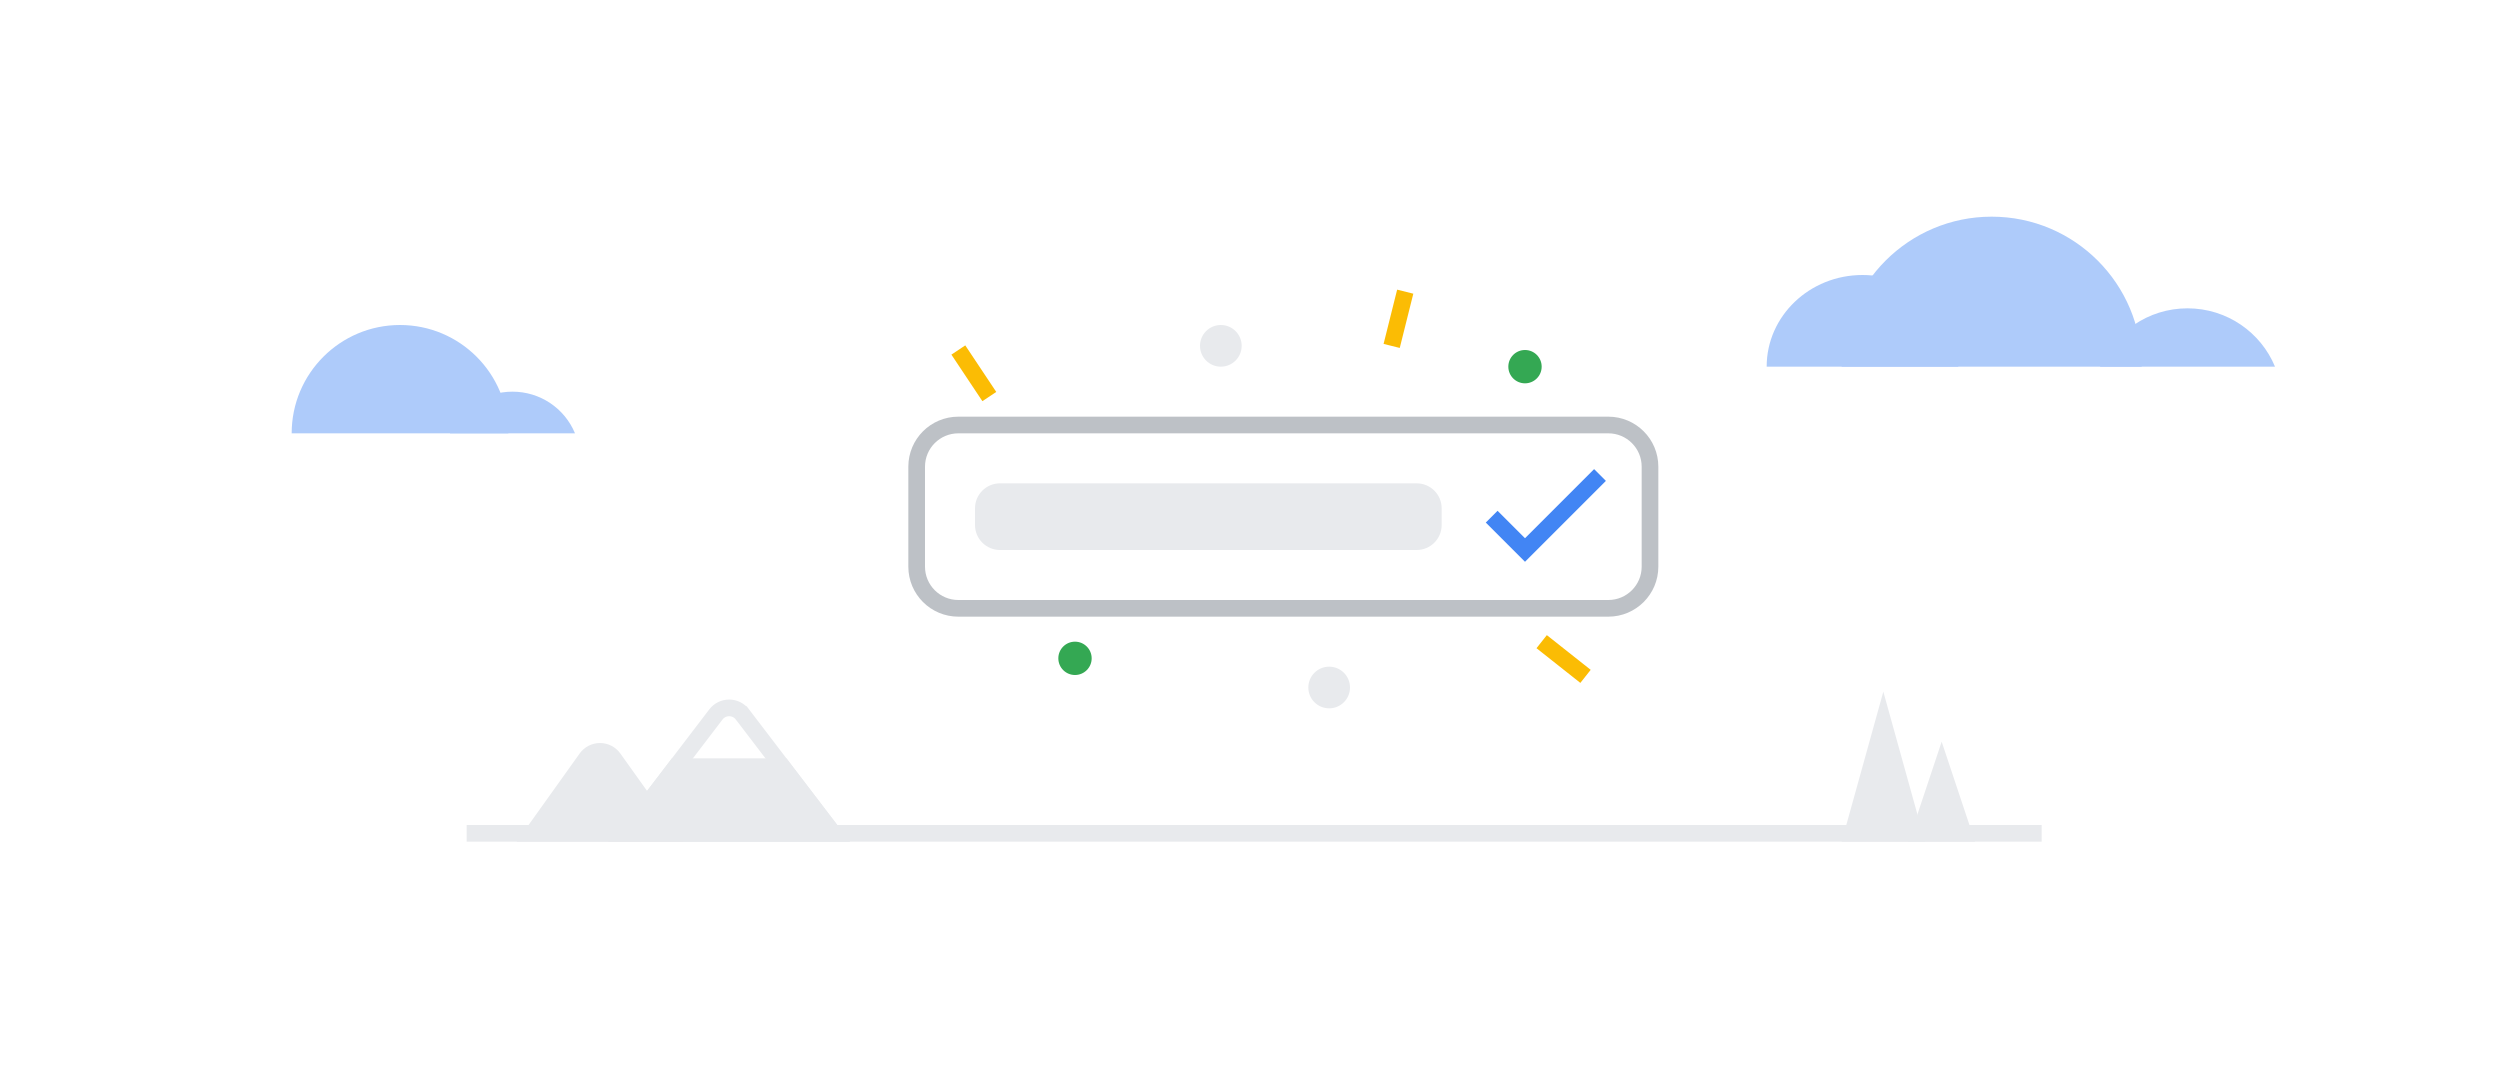
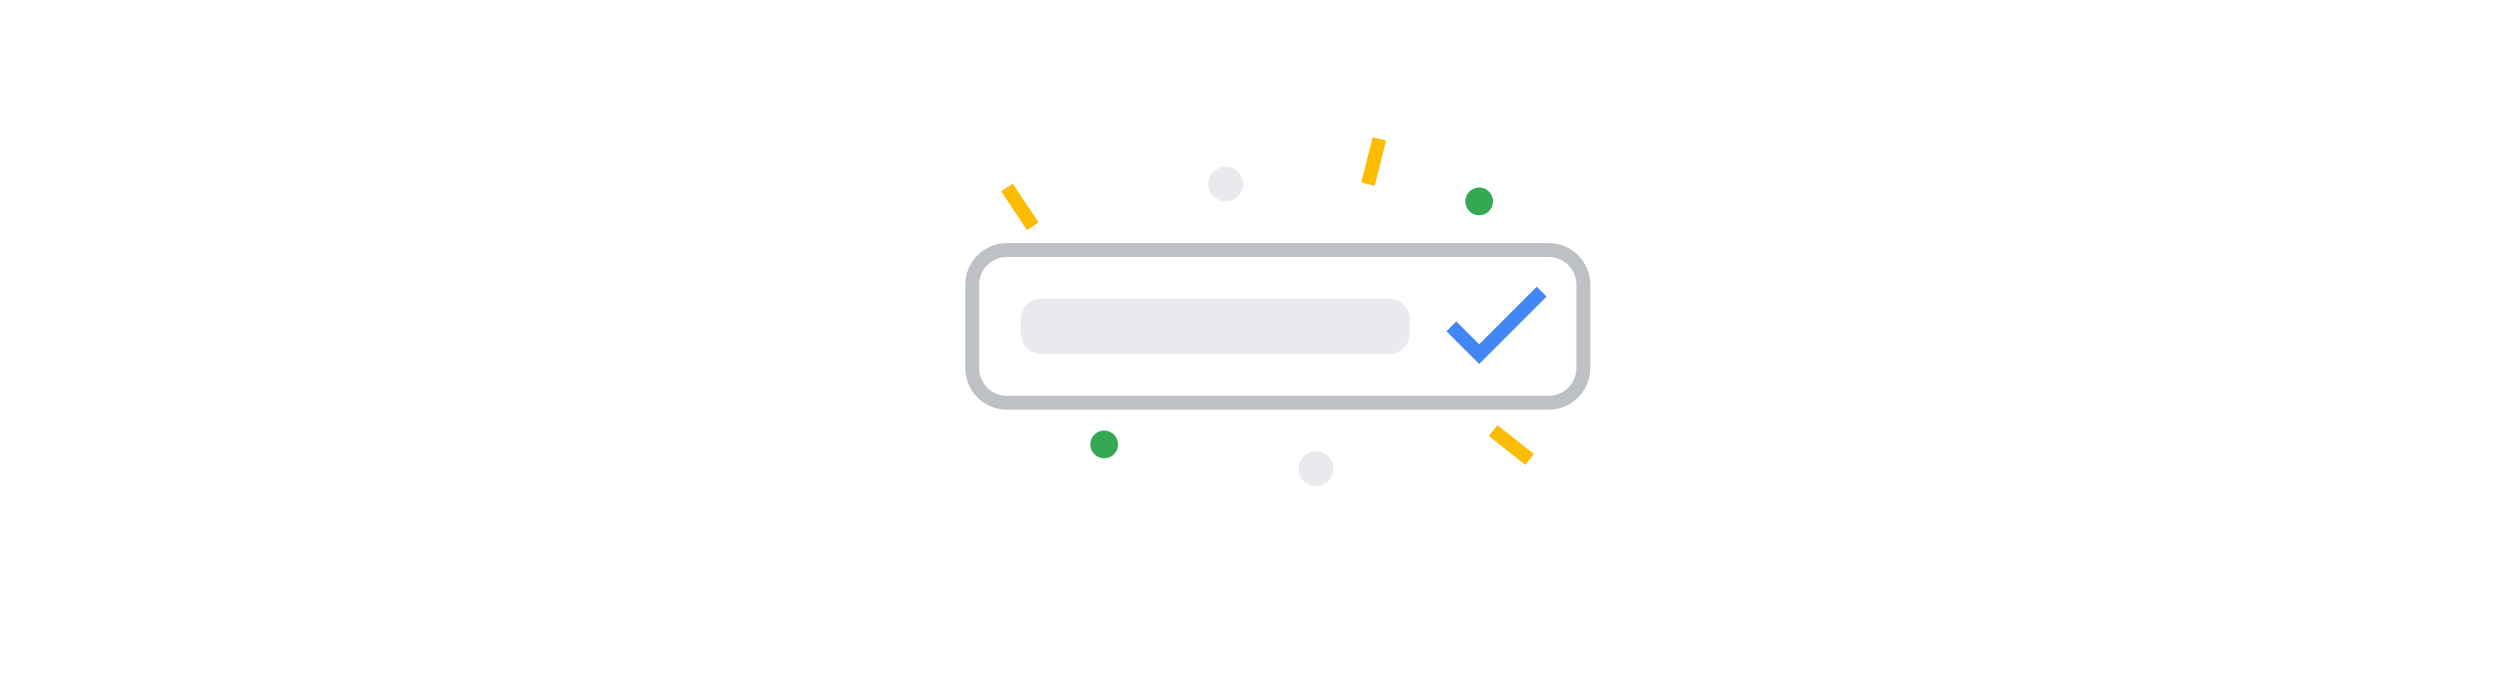
- <svg xmlns="http://www.w3.org/2000/svg" width="300" height="130" viewBox="0 0 300 130" fill="none">
-   <path d="M245 100H56" stroke="#E8EAED" stroke-width="2" />
-   <path d="M69.559 90.418a3 3 0 0 1 4.882 0L82 101H62l7.559-10.582Z" fill="#E8EAED" />
-   <path d="M89.09 85.732 99.979 100H75.02l10.89-14.268a2 2 0 0 1 3.179 0Z" stroke="#E8EAED" stroke-width="2" />
-   <path fill-rule="evenodd" clip-rule="evenodd" d="M94.368 91 102 101H73l7.632-10h13.736Z" fill="#E8EAED" />
-   <path d="M273 44h-21c1.695-4.107 5.758-7 10.5-7s8.805 2.893 10.5 7ZM54 52h15a8.106 8.106 0 0 0-7.5-5 8.106 8.106 0 0 0-7.5 5Z" fill="#AECBFA" />
-   <path d="M239 26c-9.941 0-18 8.059-18 18h36c0-9.941-8.059-18-18-18ZM48 39c7.18 0 13 5.82 13 13H35c0-7.18 5.82-13 13-13Z" fill="#AECBFA" />
-   <path d="M223.5 33c-6.351 0-11.5 4.925-11.5 11h23c0-6.075-5.149-11-11.5-11Z" fill="#AECBFA" />
-   <path d="m226 83-5 18h10l-5-18Z" fill="#E8EAED" />
-   <path d="m233 89-4 12h8l-4-12Z" fill="#E8EAED" />
-   <rect x="110" y="51" width="88" height="22" rx="5" stroke="#BDC1C6" stroke-width="2" />
-   <circle cx="129" cy="79" r="2" fill="#34A853" />
-   <circle cx="183" cy="44" r="2" fill="#34A853" />
-   <path d="m115 42 3.719 5.586M168.627 35 167 41.51M185 77l5.262 4.164" stroke="#FBBC04" stroke-width="2" />
-   <circle cx="146.5" cy="41.5" r="2.5" fill="#E8EAED" />
-   <circle cx="159.5" cy="82.5" r="2.5" fill="#E8EAED" />
-   <rect x="117" y="58" width="56" height="8" rx="3" fill="#E8EAED" />
-   <path d="m179 62 4 4 9-9" stroke="#4285F4" stroke-width="2" />
+ <svg xmlns="http://www.w3.org/2000/svg" width="360" height="100" viewBox="0 0 360 100" fill="none">
+   <rect x="140" y="36" width="88" height="22" rx="5" stroke="#BDC1C6" stroke-width="2" />
+   <circle cx="159" cy="64" r="2" fill="#34A853" />
+   <circle cx="213" cy="29" r="2" fill="#34A853" />
+   <path d="m145 27 3.719 5.586M198.627 20 197 26.51M215 62l5.262 4.164" stroke="#FBBC04" stroke-width="2" />
+   <circle cx="176.5" cy="26.5" r="2.5" fill="#E8EAED" />
+   <circle cx="189.5" cy="67.5" r="2.5" fill="#E8EAED" />
+   <rect x="147" y="43" width="56" height="8" rx="3" fill="#E8EAED" />
+   <path d="m209 47 4 4 9-9" stroke="#4285F4" stroke-width="2" />
</svg>
